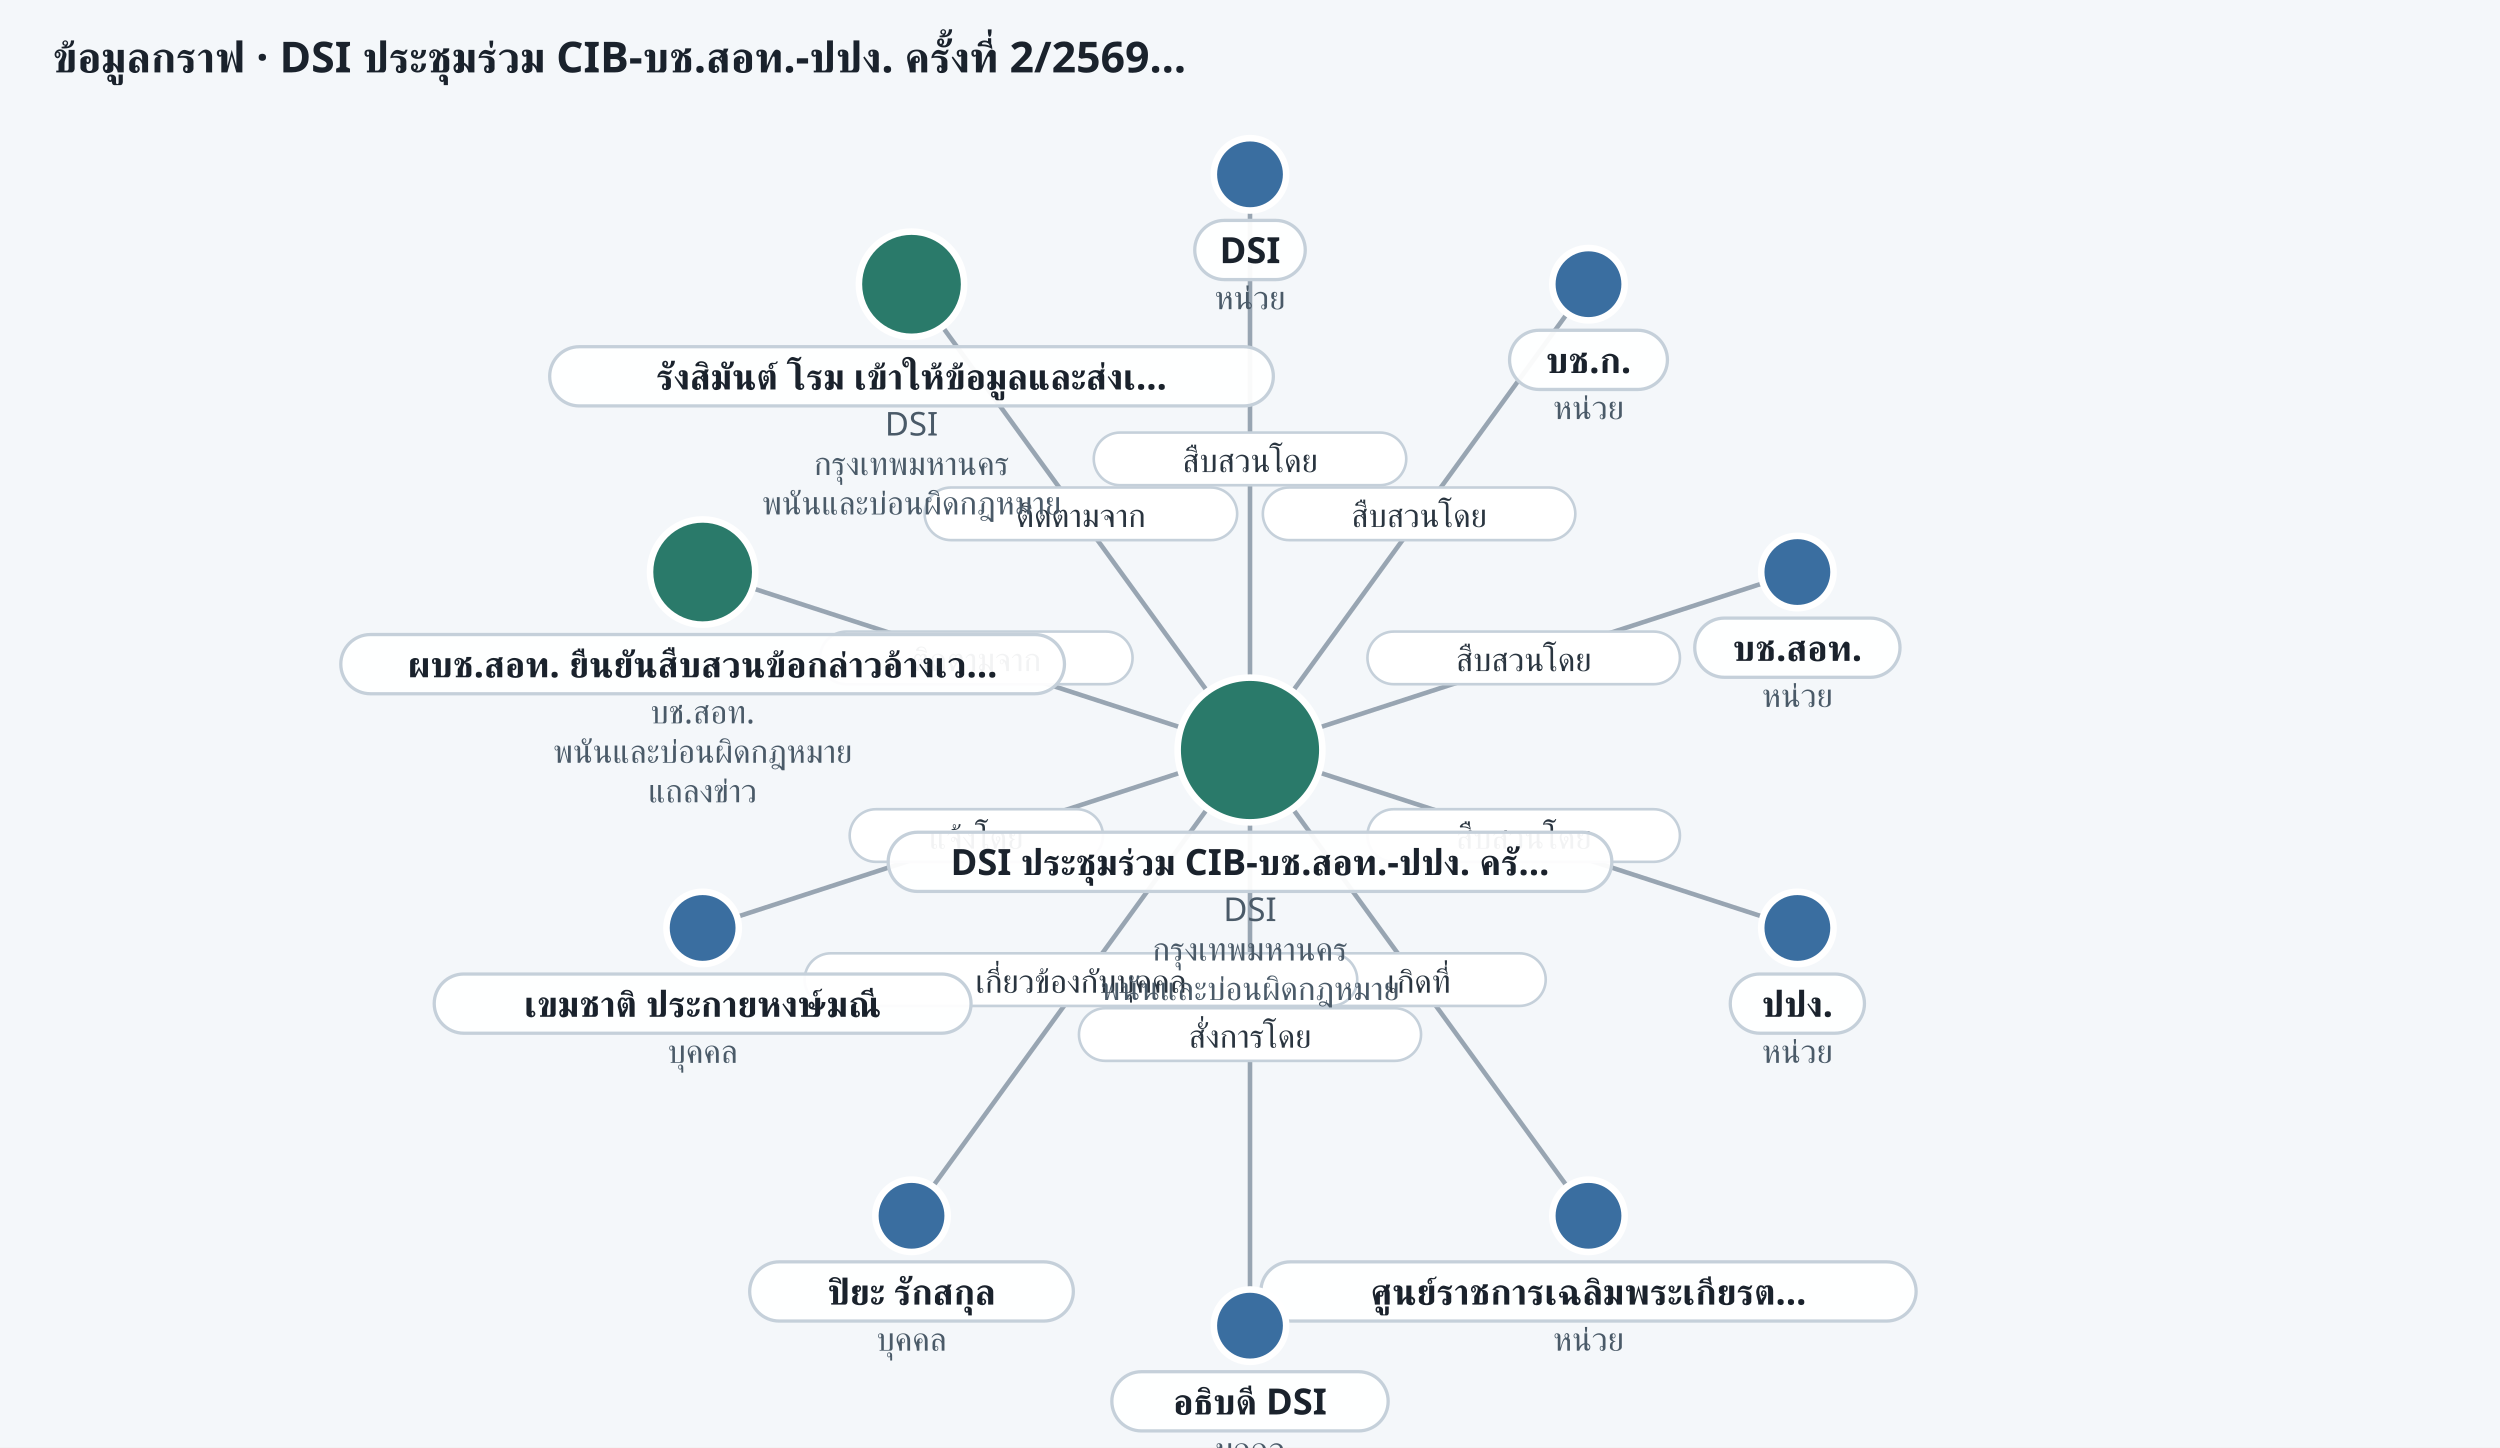
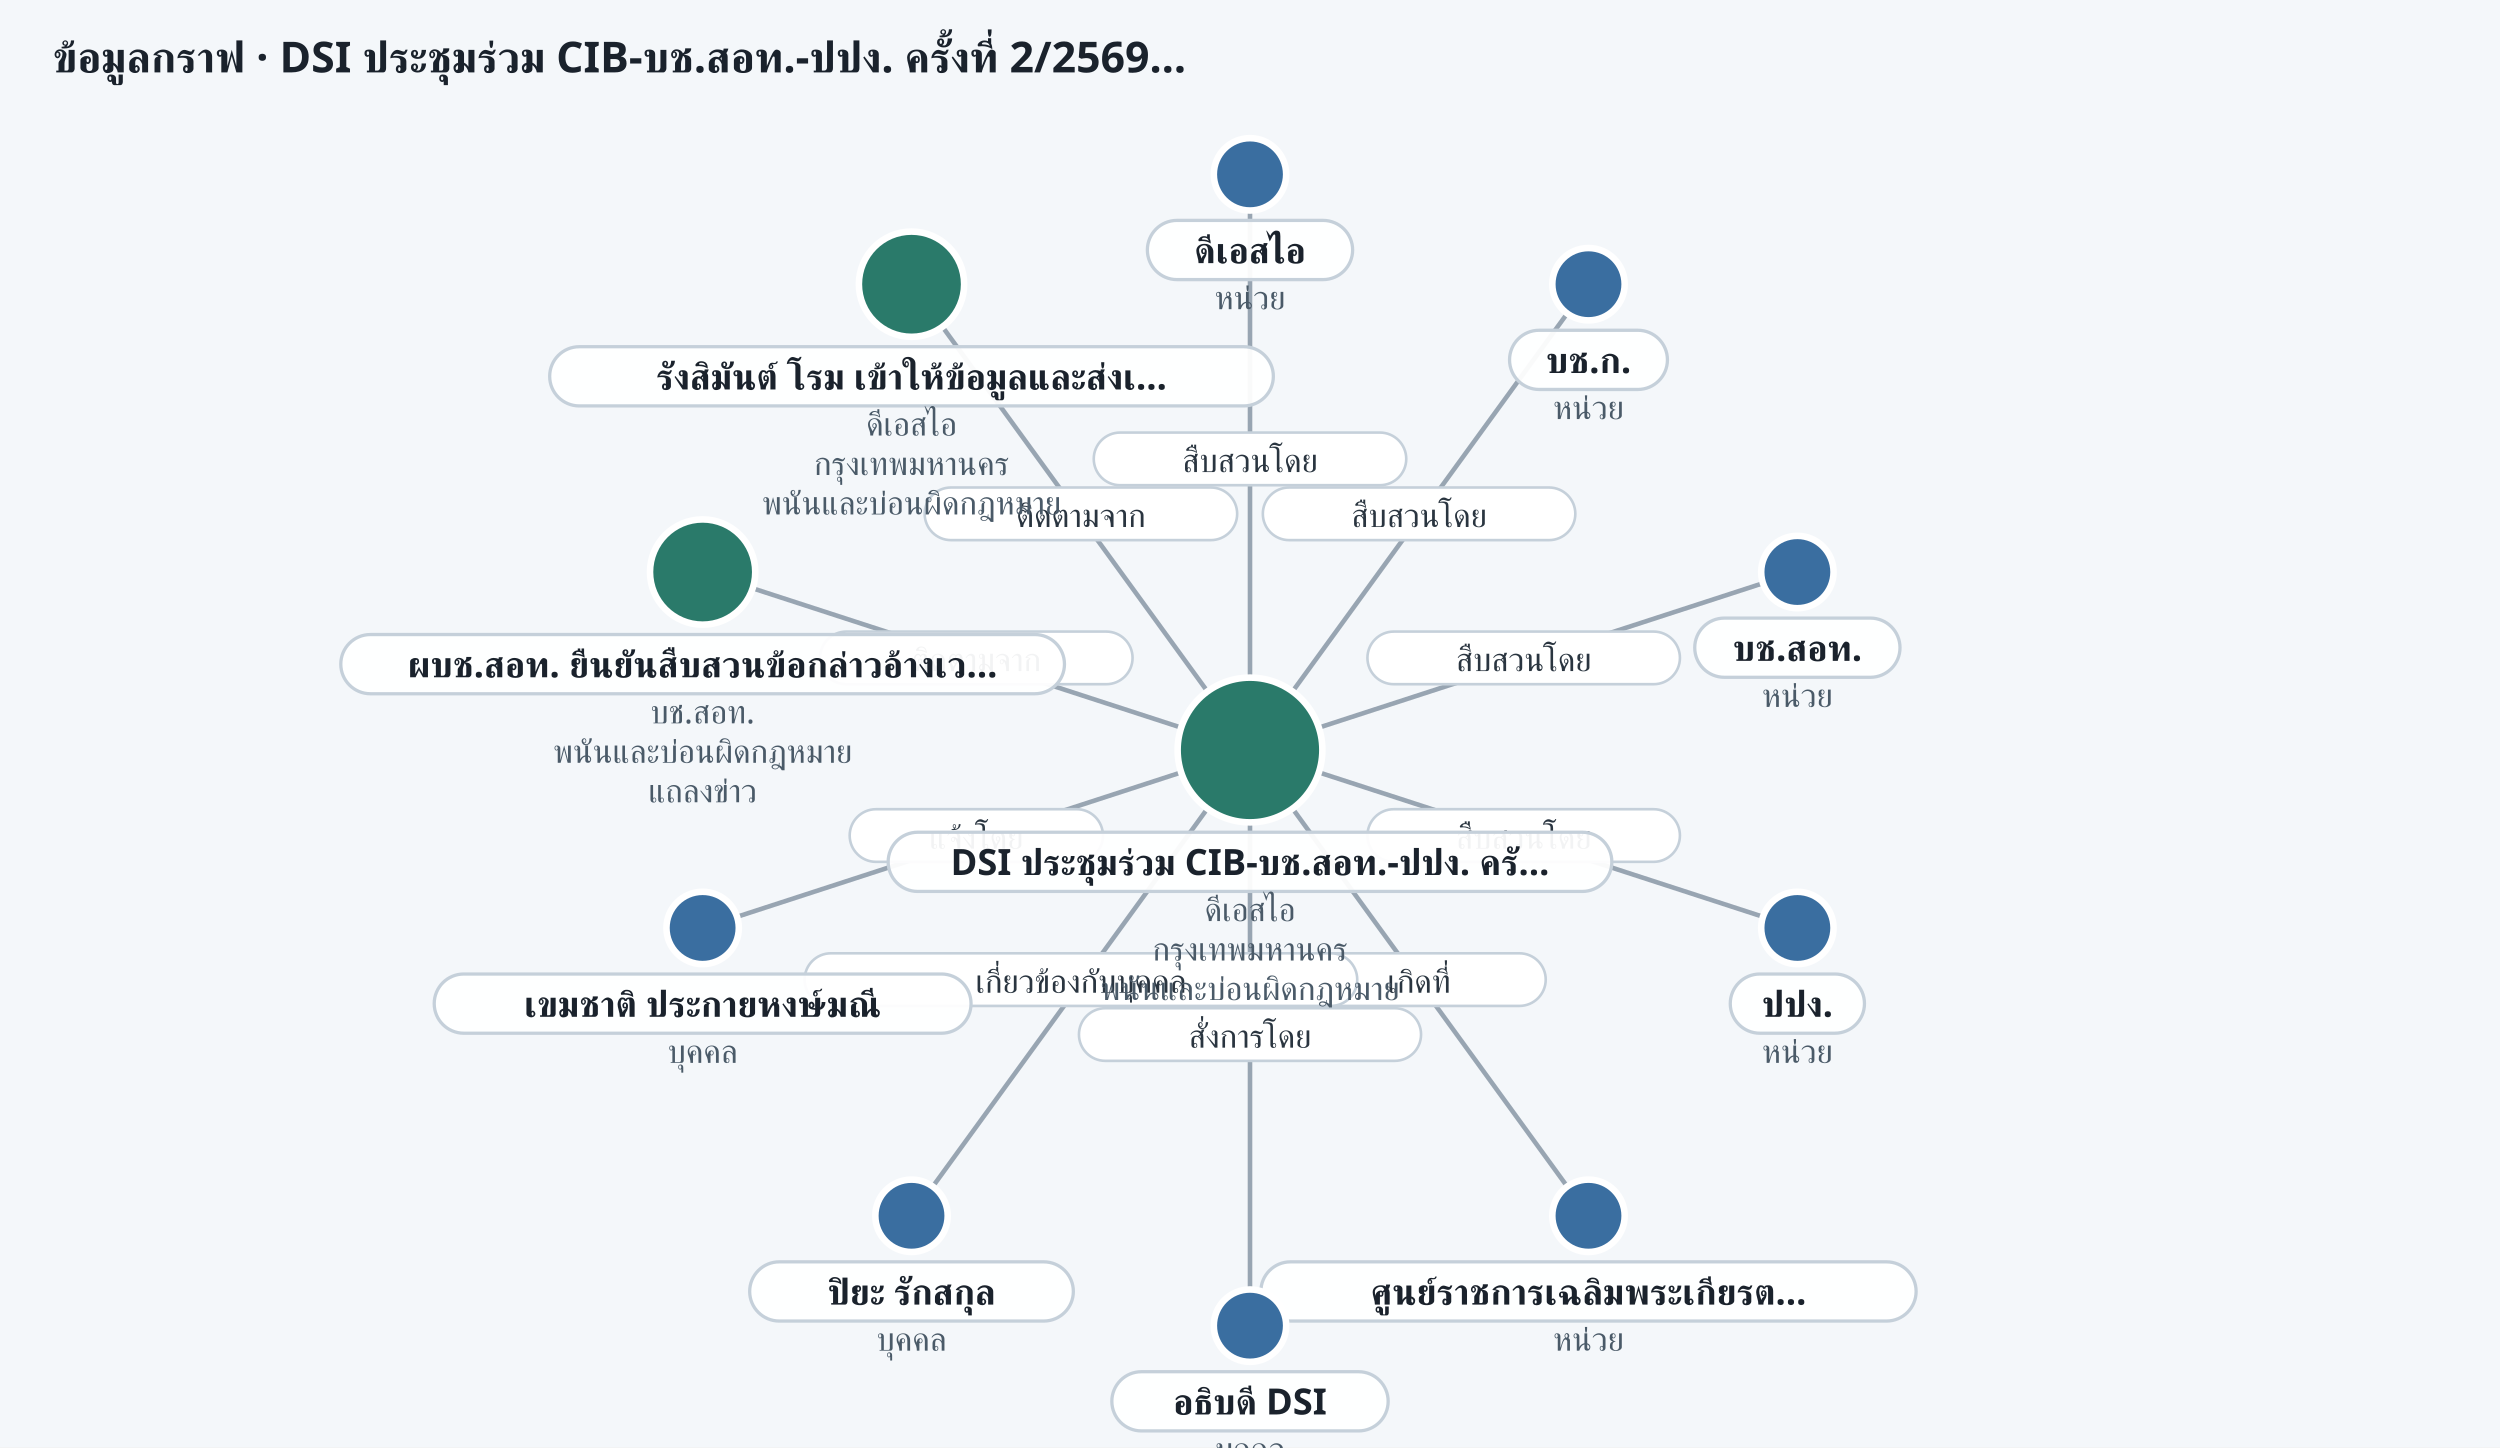
<svg xmlns="http://www.w3.org/2000/svg" width="760" height="440" viewBox="0 0 760 440" role="img" aria-label="ego graph 20261027-gamble-01">
  <rect width="100%" height="100%" fill="#f4f7fa" />
  <text x="16" y="22" font-size="13" font-weight="700" fill="#1a222c" font-family="Sarabun, Anuphan, sans-serif">ข้อมูลกราฟ · DSI ประชุมร่วม CIB-บช.สอท.-ปปง. ครั้งที่ 2/2569…</text>
  <line x1="380.0" y1="228.0" x2="380.0" y2="53.0" stroke="#7a8a9a" stroke-width="1.4" opacity="0.75" />
  <rect x="332.5" y="131.5" width="95.0" height="16" rx="8" fill="#fff" stroke="#c5d0da" stroke-width="0.8" />
  <text x="380.0" y="143.5" text-anchor="middle" font-size="10" fill="#2a3540" font-family="Sarabun, Anuphan, sans-serif">สืบสวนโดย</text>
  <line x1="380.0" y1="228.0" x2="482.9" y2="86.4" stroke="#7a8a9a" stroke-width="1.4" opacity="0.75" />
  <rect x="383.9" y="148.2" width="95.0" height="16" rx="8" fill="#fff" stroke="#c5d0da" stroke-width="0.8" />
  <text x="431.4" y="160.2" text-anchor="middle" font-size="10" fill="#2a3540" font-family="Sarabun, Anuphan, sans-serif">สืบสวนโดย</text>
  <line x1="380.0" y1="228.0" x2="546.4" y2="173.9" stroke="#7a8a9a" stroke-width="1.4" opacity="0.75" />
  <rect x="415.7" y="192.0" width="95.0" height="16" rx="8" fill="#fff" stroke="#c5d0da" stroke-width="0.8" />
  <text x="463.2" y="204.0" text-anchor="middle" font-size="10" fill="#2a3540" font-family="Sarabun, Anuphan, sans-serif">สืบสวนโดย</text>
  <line x1="380.0" y1="228.0" x2="546.4" y2="282.1" stroke="#7a8a9a" stroke-width="1.4" opacity="0.75" />
  <rect x="415.7" y="246.0" width="95.0" height="16" rx="8" fill="#fff" stroke="#c5d0da" stroke-width="0.8" />
  <text x="463.2" y="258.0" text-anchor="middle" font-size="10" fill="#2a3540" font-family="Sarabun, Anuphan, sans-serif">สืบสวนโดย</text>
  <line x1="380.0" y1="228.0" x2="482.9" y2="369.6" stroke="#7a8a9a" stroke-width="1.4" opacity="0.75" />
  <rect x="392.9" y="289.8" width="77.0" height="16" rx="8" fill="#fff" stroke="#c5d0da" stroke-width="0.8" />
  <text x="431.4" y="301.8" text-anchor="middle" font-size="10" fill="#2a3540" font-family="Sarabun, Anuphan, sans-serif">เกิดที่</text>
  <line x1="380.0" y1="228.0" x2="380.0" y2="403.0" stroke="#7a8a9a" stroke-width="1.4" opacity="0.75" />
  <rect x="328.0" y="306.5" width="104.0" height="16" rx="8" fill="#fff" stroke="#c5d0da" stroke-width="0.8" />
  <text x="380.0" y="318.5" text-anchor="middle" font-size="10" fill="#2a3540" font-family="Sarabun, Anuphan, sans-serif">สั่งการโดย</text>
  <line x1="380.0" y1="228.0" x2="277.1" y2="369.6" stroke="#7a8a9a" stroke-width="1.4" opacity="0.75" />
  <rect x="244.6" y="289.8" width="168.0" height="16" rx="8" fill="#fff" stroke="#c5d0da" stroke-width="0.8" />
  <text x="328.6" y="301.8" text-anchor="middle" font-size="10" fill="#2a3540" font-family="Sarabun, Anuphan, sans-serif">เกี่ยวข้องกับบุคคล</text>
  <line x1="380.0" y1="228.0" x2="213.6" y2="282.1" stroke="#7a8a9a" stroke-width="1.4" opacity="0.75" />
  <rect x="258.3" y="246.0" width="77.0" height="16" rx="8" fill="#fff" stroke="#c5d0da" stroke-width="0.8" />
  <text x="296.8" y="258.0" text-anchor="middle" font-size="10" fill="#2a3540" font-family="Sarabun, Anuphan, sans-serif">แจ้งโดย</text>
  <line x1="380.0" y1="228.0" x2="213.6" y2="173.9" stroke="#7a8a9a" stroke-width="1.4" opacity="0.75" />
  <rect x="249.3" y="192.0" width="95.0" height="16" rx="8" fill="#fff" stroke="#c5d0da" stroke-width="0.8" />
  <text x="296.8" y="204.0" text-anchor="middle" font-size="10" fill="#2a3540" font-family="Sarabun, Anuphan, sans-serif">ติดตามจาก</text>
  <line x1="277.1" y1="86.4" x2="380.0" y2="228.0" stroke="#7a8a9a" stroke-width="1.4" opacity="0.75" />
  <rect x="281.1" y="148.2" width="95.0" height="16" rx="8" fill="#fff" stroke="#c5d0da" stroke-width="0.8" />
  <text x="328.6" y="160.2" text-anchor="middle" font-size="10" fill="#2a3540" font-family="Sarabun, Anuphan, sans-serif">ติดตามจาก</text>
  <circle cx="380.0" cy="228.0" r="22" fill="#2a7a6a" stroke="#fff" stroke-width="2" />
  <rect x="270.0" y="253.0" width="220.0" height="18" rx="9" fill="rgba(255,255,255,0.94)" stroke="#c5d0da" />
  <text x="380.0" y="266.0" text-anchor="middle" font-size="11" font-weight="600" fill="#1a222c" font-family="Sarabun, Anuphan, sans-serif">DSI ประชุมร่วม CIB-บช.สอท.-ปปง. ครั…</text>
-   <text x="380.0" y="280.0" text-anchor="middle" font-size="10" fill="#4a5a68" font-family="Sarabun, Anuphan, sans-serif">DSI</text>
+   <text x="380.0" y="280.0" text-anchor="middle" font-size="10" fill="#4a5a68" font-family="Sarabun, Anuphan, sans-serif">ดีเอสไอ</text>
  <text x="380.0" y="292.0" text-anchor="middle" font-size="10" fill="#4a5a68" font-family="Sarabun, Anuphan, sans-serif">กรุงเทพมหานคร</text>
  <text x="380.0" y="304.0" text-anchor="middle" font-size="10" fill="#4a5a68" font-family="Sarabun, Anuphan, sans-serif">พนันและบ่อนผิดกฎหมาย</text>
  <circle cx="380.0" cy="53.0" r="11" fill="#3a6ea0" stroke="#fff" stroke-width="2" />
-   <rect x="363.2" y="67.0" width="33.6" height="18" rx="9" fill="rgba(255,255,255,0.94)" stroke="#c5d0da" />
-   <text x="380.0" y="80.0" text-anchor="middle" font-size="11" font-weight="600" fill="#1a222c" font-family="Sarabun, Anuphan, sans-serif">DSI</text>
+   <rect x="348.8" y="67.0" width="62.4" height="18" rx="9" fill="rgba(255,255,255,0.94)" stroke="#c5d0da" />
+   <text x="380.0" y="80.0" text-anchor="middle" font-size="11" font-weight="600" fill="#1a222c" font-family="Sarabun, Anuphan, sans-serif">ดีเอสไอ</text>
  <text x="380.0" y="94.0" text-anchor="middle" font-size="10" fill="#4a5a68" font-family="Sarabun, Anuphan, sans-serif">หน่วย</text>
  <circle cx="482.9" cy="86.4" r="11" fill="#3a6ea0" stroke="#fff" stroke-width="2" />
  <rect x="458.9" y="100.4" width="48.0" height="18" rx="9" fill="rgba(255,255,255,0.94)" stroke="#c5d0da" />
  <text x="482.9" y="113.4" text-anchor="middle" font-size="11" font-weight="600" fill="#1a222c" font-family="Sarabun, Anuphan, sans-serif">บช.ก.</text>
  <text x="482.9" y="127.4" text-anchor="middle" font-size="10" fill="#4a5a68" font-family="Sarabun, Anuphan, sans-serif">หน่วย</text>
  <circle cx="546.4" cy="173.9" r="11" fill="#3a6ea0" stroke="#fff" stroke-width="2" />
  <rect x="515.2" y="187.9" width="62.4" height="18" rx="9" fill="rgba(255,255,255,0.94)" stroke="#c5d0da" />
  <text x="546.4" y="200.9" text-anchor="middle" font-size="11" font-weight="600" fill="#1a222c" font-family="Sarabun, Anuphan, sans-serif">บช.สอท.</text>
  <text x="546.4" y="214.9" text-anchor="middle" font-size="10" fill="#4a5a68" font-family="Sarabun, Anuphan, sans-serif">หน่วย</text>
  <circle cx="546.4" cy="282.1" r="11" fill="#3a6ea0" stroke="#fff" stroke-width="2" />
  <rect x="526.0" y="296.1" width="40.8" height="18" rx="9" fill="rgba(255,255,255,0.94)" stroke="#c5d0da" />
  <text x="546.4" y="309.1" text-anchor="middle" font-size="11" font-weight="600" fill="#1a222c" font-family="Sarabun, Anuphan, sans-serif">ปปง.</text>
  <text x="546.4" y="323.1" text-anchor="middle" font-size="10" fill="#4a5a68" font-family="Sarabun, Anuphan, sans-serif">หน่วย</text>
  <circle cx="482.9" cy="369.6" r="11" fill="#3a6ea0" stroke="#fff" stroke-width="2" />
  <rect x="383.3" y="383.6" width="199.2" height="18" rx="9" fill="rgba(255,255,255,0.94)" stroke="#c5d0da" />
  <text x="482.9" y="396.6" text-anchor="middle" font-size="11" font-weight="600" fill="#1a222c" font-family="Sarabun, Anuphan, sans-serif">ศูนย์ราชการเฉลิมพระเกียรต…</text>
  <text x="482.9" y="410.6" text-anchor="middle" font-size="10" fill="#4a5a68" font-family="Sarabun, Anuphan, sans-serif">หน่วย</text>
  <circle cx="380.0" cy="403.0" r="11" fill="#3a6ea0" stroke="#fff" stroke-width="2" />
  <rect x="338.0" y="417.0" width="84.0" height="18" rx="9" fill="rgba(255,255,255,0.94)" stroke="#c5d0da" />
  <text x="380.0" y="430.0" text-anchor="middle" font-size="11" font-weight="600" fill="#1a222c" font-family="Sarabun, Anuphan, sans-serif">อธิบดี DSI</text>
  <text x="380.0" y="444.0" text-anchor="middle" font-size="10" fill="#4a5a68" font-family="Sarabun, Anuphan, sans-serif">บุคคล</text>
  <circle cx="277.1" cy="369.6" r="11" fill="#3a6ea0" stroke="#fff" stroke-width="2" />
  <rect x="227.9" y="383.6" width="98.4" height="18" rx="9" fill="rgba(255,255,255,0.94)" stroke="#c5d0da" />
  <text x="277.1" y="396.6" text-anchor="middle" font-size="11" font-weight="600" fill="#1a222c" font-family="Sarabun, Anuphan, sans-serif">ปิยะ รักสกุล</text>
  <text x="277.1" y="410.6" text-anchor="middle" font-size="10" fill="#4a5a68" font-family="Sarabun, Anuphan, sans-serif">บุคคล</text>
  <circle cx="213.6" cy="282.1" r="11" fill="#3a6ea0" stroke="#fff" stroke-width="2" />
  <rect x="132.0" y="296.1" width="163.2" height="18" rx="9" fill="rgba(255,255,255,0.94)" stroke="#c5d0da" />
  <text x="213.6" y="309.1" text-anchor="middle" font-size="11" font-weight="600" fill="#1a222c" font-family="Sarabun, Anuphan, sans-serif">เขมชาติ ประกายหงษ์มณี</text>
  <text x="213.6" y="323.1" text-anchor="middle" font-size="10" fill="#4a5a68" font-family="Sarabun, Anuphan, sans-serif">บุคคล</text>
  <circle cx="213.6" cy="173.9" r="16" fill="#2a7a6a" stroke="#fff" stroke-width="2" />
  <rect x="103.6" y="192.9" width="220.0" height="18" rx="9" fill="rgba(255,255,255,0.94)" stroke="#c5d0da" />
  <text x="213.6" y="205.9" text-anchor="middle" font-size="11" font-weight="600" fill="#1a222c" font-family="Sarabun, Anuphan, sans-serif">ผบช.สอท. ยืนยันสืบสวนข้อกล่าวอ้างเว…</text>
  <text x="213.6" y="219.9" text-anchor="middle" font-size="10" fill="#4a5a68" font-family="Sarabun, Anuphan, sans-serif">บช.สอท.</text>
  <text x="213.6" y="231.9" text-anchor="middle" font-size="10" fill="#4a5a68" font-family="Sarabun, Anuphan, sans-serif">พนันและบ่อนผิดกฎหมาย</text>
  <text x="213.6" y="243.9" text-anchor="middle" font-size="10" fill="#4a5a68" font-family="Sarabun, Anuphan, sans-serif">แถลงข่าว</text>
  <circle cx="277.1" cy="86.4" r="16" fill="#2a7a6a" stroke="#fff" stroke-width="2" />
  <rect x="167.1" y="105.4" width="220.0" height="18" rx="9" fill="rgba(255,255,255,0.94)" stroke="#c5d0da" />
  <text x="277.1" y="118.4" text-anchor="middle" font-size="11" font-weight="600" fill="#1a222c" font-family="Sarabun, Anuphan, sans-serif">รังสิมันต์ โรม เข้าให้ข้อมูลและส่งเ…</text>
-   <text x="277.1" y="132.4" text-anchor="middle" font-size="10" fill="#4a5a68" font-family="Sarabun, Anuphan, sans-serif">DSI</text>
+   <text x="277.1" y="132.4" text-anchor="middle" font-size="10" fill="#4a5a68" font-family="Sarabun, Anuphan, sans-serif">ดีเอสไอ</text>
  <text x="277.1" y="144.4" text-anchor="middle" font-size="10" fill="#4a5a68" font-family="Sarabun, Anuphan, sans-serif">กรุงเทพมหานคร</text>
  <text x="277.1" y="156.4" text-anchor="middle" font-size="10" fill="#4a5a68" font-family="Sarabun, Anuphan, sans-serif">พนันและบ่อนผิดกฎหมาย</text>
</svg>
